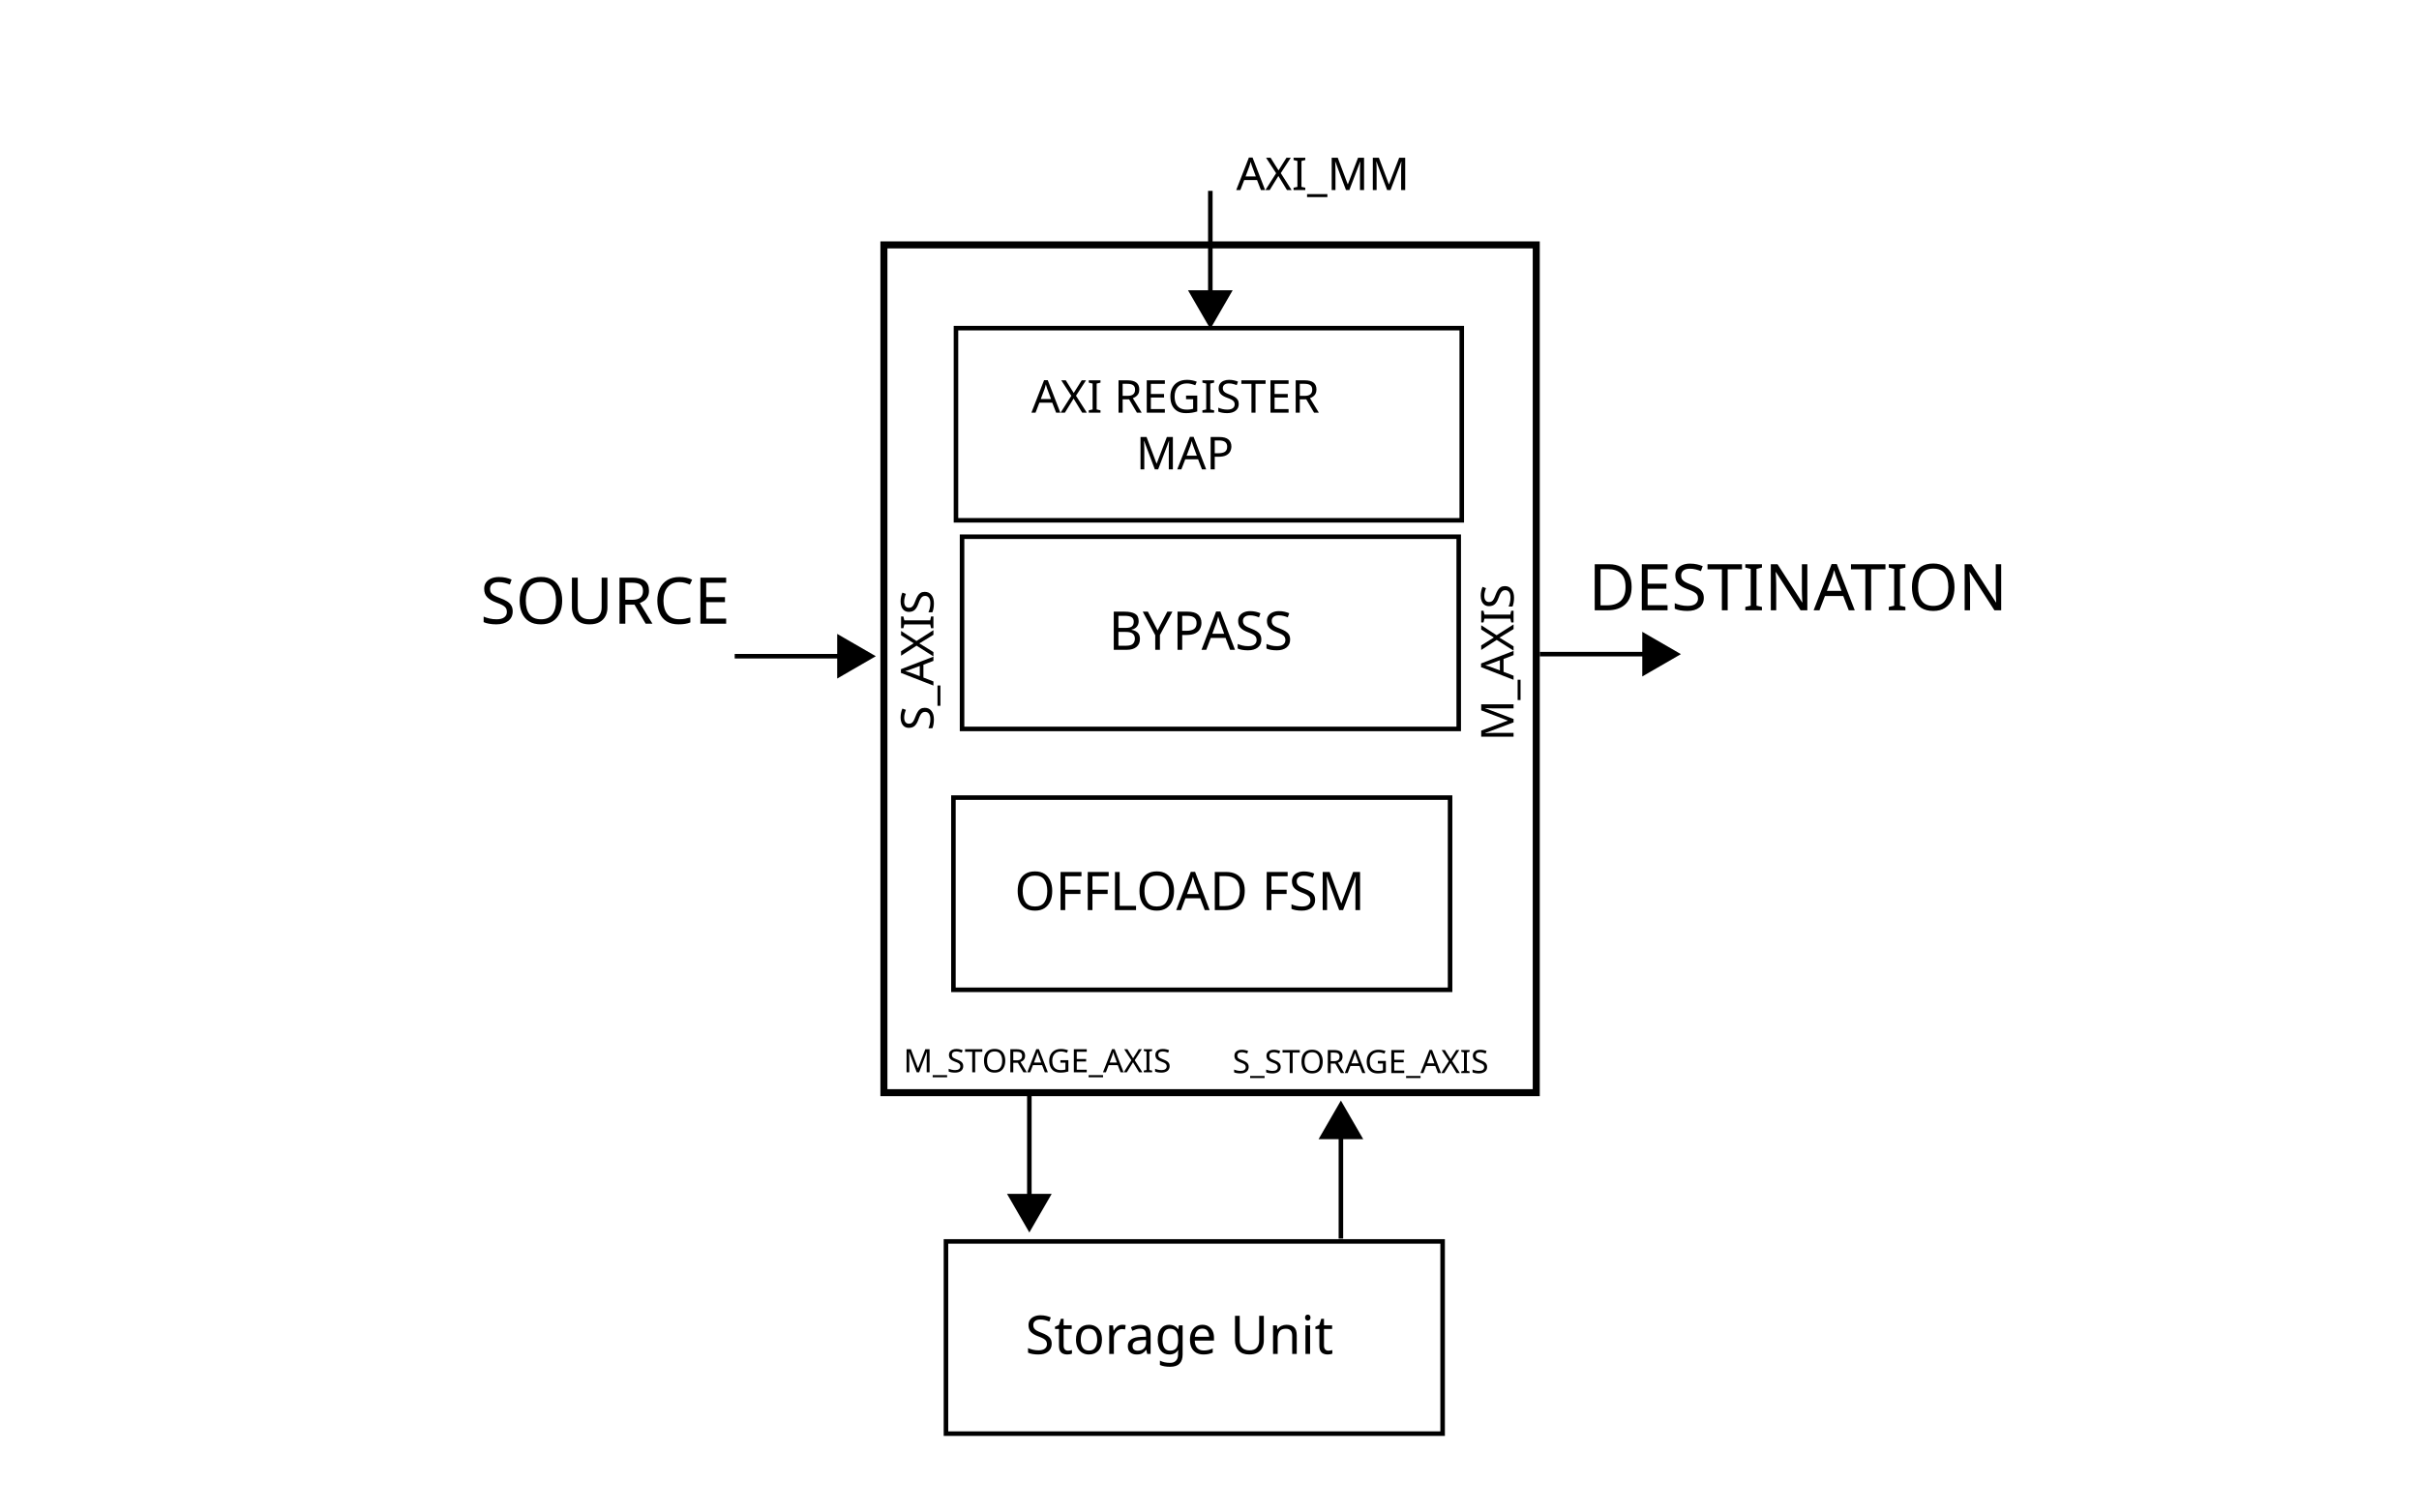
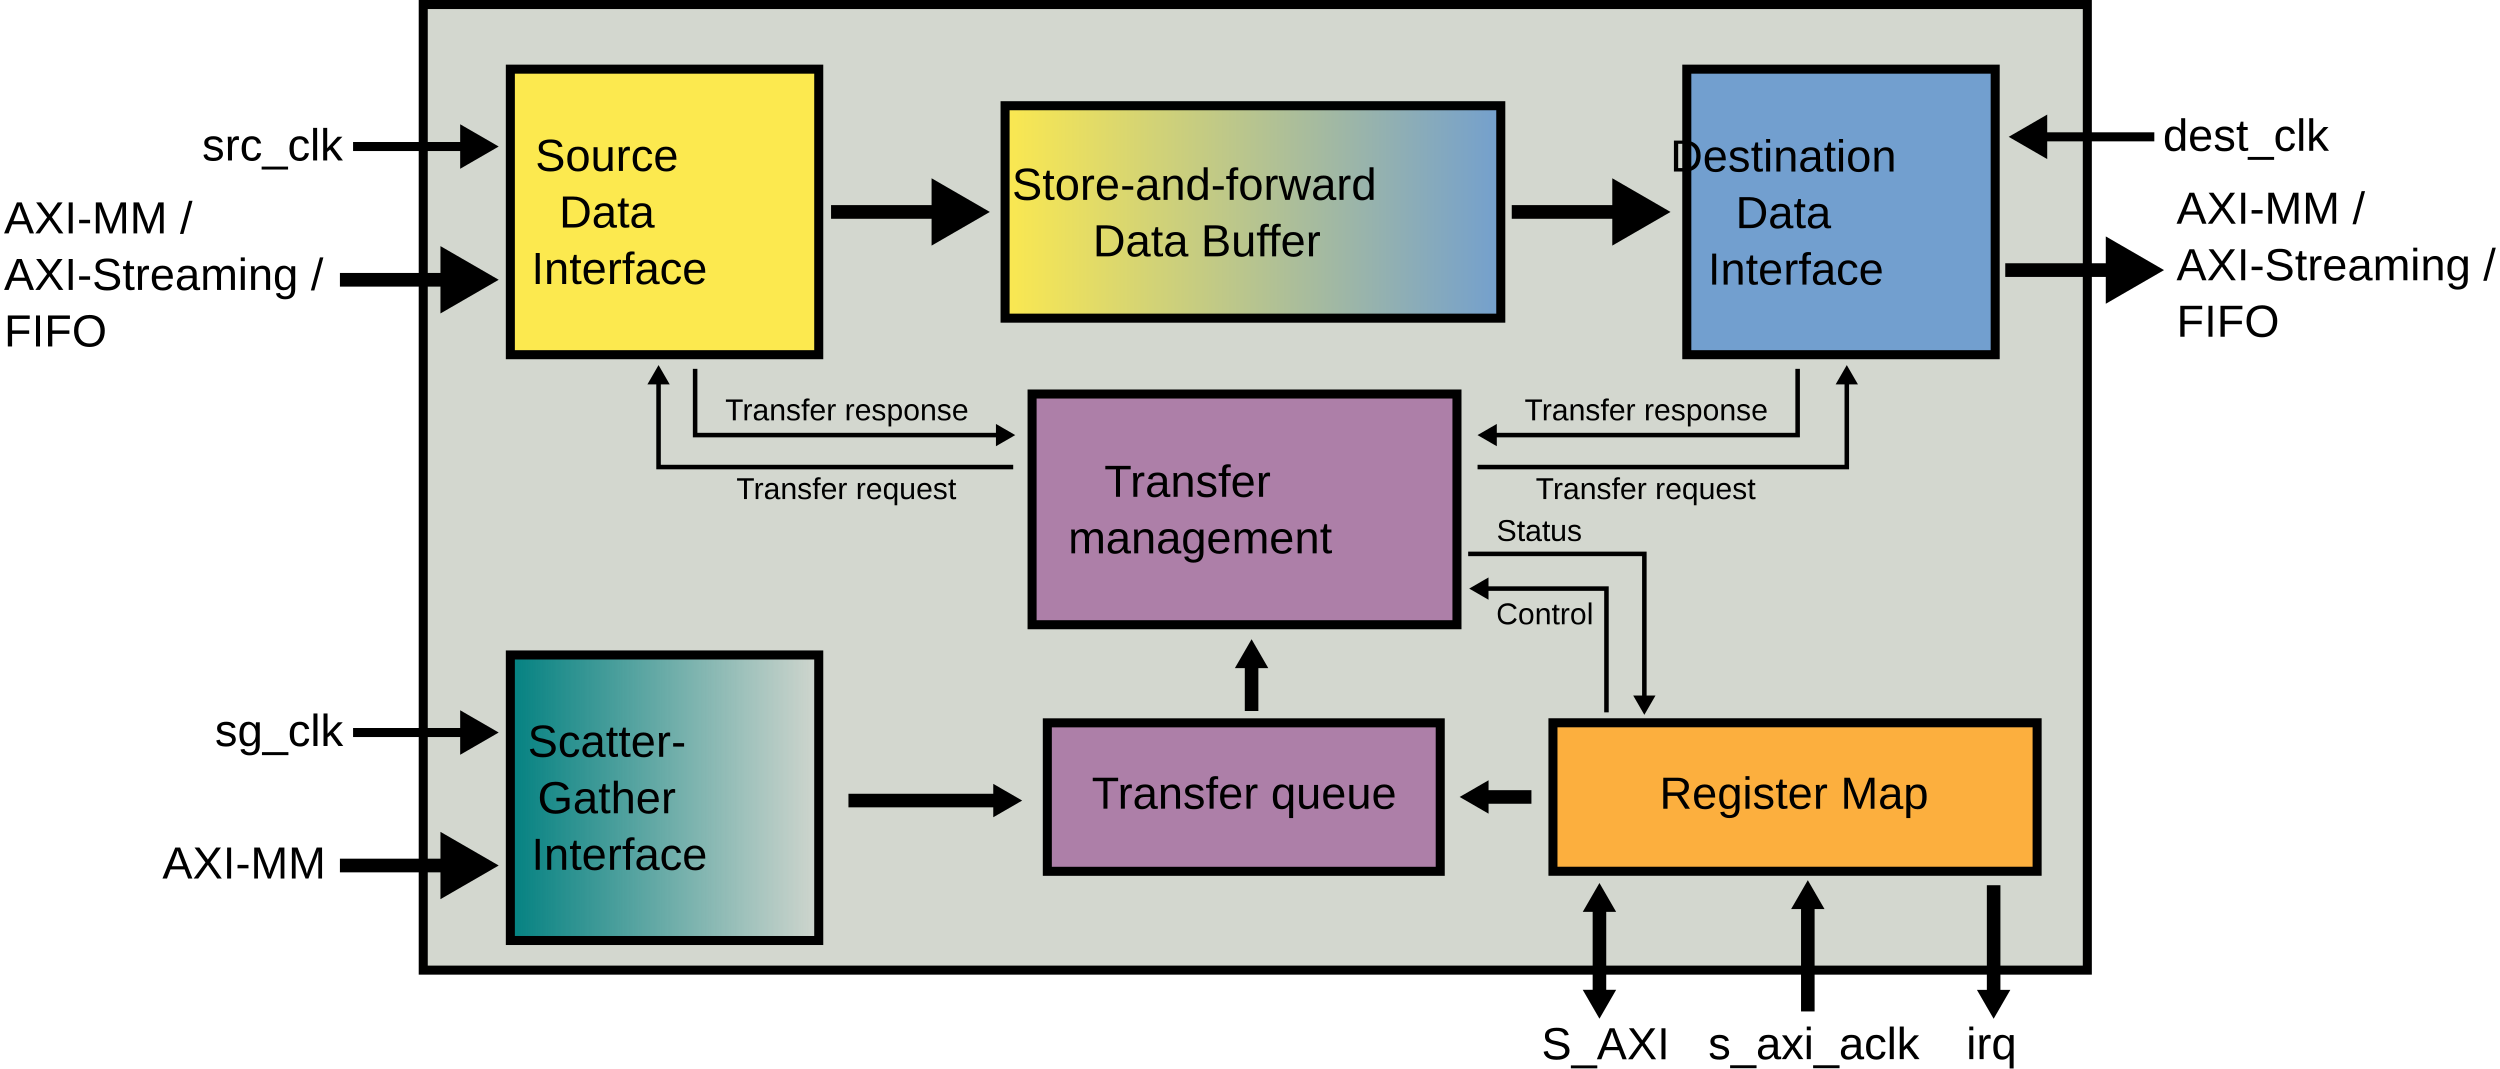
- <svg xmlns="http://www.w3.org/2000/svg" width="800" height="500" viewBox="0 0 800 500" id="svg2" version="1.1">
-   <defs id="defs4">
-     <marker orient="auto" refY="0" refX="0" id="marker8368" style="overflow:visible">
-       <path id="path8370" d="m 5.77,0 -8.65,5 0,-10 8.65,5 z" style="fill:#000000;fill-opacity:1;fill-rule:evenodd;stroke:#000000;stroke-width:1pt;stroke-opacity:1" transform="scale(0.8,0.8)" />
-     </marker>
-     <marker style="overflow:visible" id="marker7024" refX="0" refY="0" orient="auto">
-       <path transform="scale(0.8,0.8)" style="fill:#000000;fill-opacity:1;fill-rule:evenodd;stroke:#000000;stroke-width:1pt;stroke-opacity:1" d="m 5.77,0 -8.65,5 0,-10 8.65,5 z" id="path7026" />
-     </marker>
-     <marker style="overflow:visible" id="marker6894" refX="0" refY="0" orient="auto">
-       <path transform="scale(0.8,0.8)" style="fill:#000000;fill-opacity:1;fill-rule:evenodd;stroke:#000000;stroke-width:1pt;stroke-opacity:1" d="m 5.77,0 -8.65,5 0,-10 8.65,5 z" id="path6896" />
-     </marker>
-     <marker style="overflow:visible" id="marker6770" refX="0" refY="0" orient="auto">
-       <path transform="scale(0.8,0.8)" style="fill:#000000;fill-opacity:1;fill-rule:evenodd;stroke:#000000;stroke-width:1pt;stroke-opacity:1" d="m 5.77,0 -8.65,5 0,-10 8.65,5 z" id="path6772" />
-     </marker>
-     <marker orient="auto" refY="0" refX="0" id="marker6384" style="overflow:visible">
-       <path id="path6386" d="m 5.77,0 -8.65,5 0,-10 8.65,5 z" style="fill:#000000;fill-opacity:1;fill-rule:evenodd;stroke:#000000;stroke-width:1pt;stroke-opacity:1" transform="scale(0.8,0.8)" />
-     </marker>
-     <marker orient="auto" refY="0" refX="0" id="marker5850" style="overflow:visible">
-       <path id="path5852" d="m 5.77,0 -8.65,5 0,-10 8.65,5 z" style="fill:#000000;fill-opacity:1;fill-rule:evenodd;stroke:#000000;stroke-width:1pt;stroke-opacity:1" transform="scale(0.8,0.8)" />
-     </marker>
-     <marker orient="auto" refY="0" refX="0" id="marker5774" style="overflow:visible">
-       <path id="path5776" d="m 5.77,0 -8.65,5 0,-10 8.65,5 z" style="fill:#000000;fill-opacity:1;fill-rule:evenodd;stroke:#000000;stroke-width:1pt;stroke-opacity:1" transform="scale(0.8,0.8)" />
-     </marker>
-     <marker orient="auto" refY="0" refX="0" id="TriangleOutL-5-7-7-3-2" style="overflow:visible">
-       <path id="path4988-2-1-3-5-5" d="m 5.77,0 -8.65,5 0,-10 8.65,5 z" style="fill:#000000;fill-opacity:1;fill-rule:evenodd;stroke:#000000;stroke-width:1pt;stroke-opacity:1" transform="scale(0.8,0.8)" />
-     </marker>
-     <marker orient="auto" refY="0" refX="0" id="TriangleOutL-5-7-7" style="overflow:visible">
-       <path id="path4988-2-1-3" d="m 5.77,0 -8.65,5 0,-10 8.65,5 z" style="fill:#000000;fill-opacity:1;fill-rule:evenodd;stroke:#000000;stroke-width:1pt;stroke-opacity:1" transform="scale(0.8,0.8)" />
-     </marker>
-     <marker orient="auto" refY="0" refX="0" id="TriangleOutL-5-7" style="overflow:visible">
-       <path id="path4988-2-1" d="m 5.77,0 -8.65,5 0,-10 8.65,5 z" style="fill:#000000;fill-opacity:1;fill-rule:evenodd;stroke:#000000;stroke-width:1pt;stroke-opacity:1" transform="scale(0.8,0.8)" />
-     </marker>
-     <marker orient="auto" refY="0" refX="0" id="TriangleOutL-5" style="overflow:visible">
-       <path id="path4988-2" d="m 5.77,0 -8.65,5 0,-10 8.65,5 z" style="fill:#000000;fill-opacity:1;fill-rule:evenodd;stroke:#000000;stroke-width:1pt;stroke-opacity:1" transform="scale(0.8,0.8)" />
-     </marker>
-     <marker orient="auto" refY="0" refX="0" id="TriangleOutL" style="overflow:visible">
-       <path id="path4988" d="m 5.77,0 -8.65,5 0,-10 8.65,5 z" style="fill:#000000;fill-opacity:1;fill-rule:evenodd;stroke:#000000;stroke-width:1pt;stroke-opacity:1" transform="scale(0.8,0.8)" />
-     </marker>
-     <marker orient="auto" refY="0" refX="0" id="TriangleOutL-5-7-7-2" style="overflow:visible">
-       <path id="path4988-2-1-3-6" d="m 5.77,0 -8.65,5 0,-10 8.65,5 z" style="fill:#000000;fill-opacity:1;fill-rule:evenodd;stroke:#000000;stroke-width:1pt;stroke-opacity:1" transform="scale(0.8,0.8)" />
-     </marker>
-     <marker orient="auto" refY="0" refX="0" id="marker5850-1" style="overflow:visible">
-       <path id="path5852-8" d="m 5.77,0 -8.65,5 0,-10 8.65,5 z" style="fill:#000000;fill-opacity:1;fill-rule:evenodd;stroke:#000000;stroke-width:1pt;stroke-opacity:1" transform="scale(0.8,0.8)" />
-     </marker>
-     <marker orient="auto" refY="0" refX="0" id="marker5774-7" style="overflow:visible">
-       <path id="path5776-7" d="m 5.77,0 -8.65,5 0,-10 8.65,5 z" style="fill:#000000;fill-opacity:1;fill-rule:evenodd;stroke:#000000;stroke-width:1pt;stroke-opacity:1" transform="scale(0.8,0.8)" />
-     </marker>
-     <marker orient="auto" refY="0" refX="0" id="TriangleOutL-5-7-7-9" style="overflow:visible">
-       <path id="path4988-2-1-3-9" d="M 5.77,0 -2.88,5 V -5 Z" style="fill:#000000;fill-opacity:1;fill-rule:evenodd;stroke:#000000;stroke-width:1pt;stroke-opacity:1" transform="scale(0.8)" />
-     </marker>
-     <marker orient="auto" refY="0" refX="0" id="marker8368-5" style="overflow:visible">
-       <path id="path8370-8" d="M 5.77,0 -2.88,5 V -5 Z" style="fill:#000000;fill-opacity:1;fill-rule:evenodd;stroke:#000000;stroke-width:1pt;stroke-opacity:1" transform="scale(0.8)" />
-     </marker>
-     <marker orient="auto" refY="0" refX="0" id="marker8368-5-6" style="overflow:visible">
-       <path id="path8370-8-4" d="M 5.77,0 -2.88,5 V -5 Z" style="fill:#000000;fill-opacity:1;fill-rule:evenodd;stroke:#000000;stroke-width:1pt;stroke-opacity:1" transform="scale(0.8)" />
+ <svg xmlns="http://www.w3.org/2000/svg" width="585" height="250" preserveAspectRatio="xMidYMid slice" version="1.1" viewBox="0 0 585 250">
+   <defs>
+     <marker id="h" overflow="visible" orient="auto">
+       <path transform="scale(.4)" d="m5.77 0-8.65 5v-10z" fill-rule="evenodd" stroke="#000" stroke-width="1pt" />
+     </marker>
+     <marker id="i" overflow="visible" orient="auto">
+       <path transform="scale(.4)" d="m5.77 0-8.65 5v-10z" fill-rule="evenodd" stroke="#000" stroke-width="1pt" />
+     </marker>
+     <marker id="j" overflow="visible" orient="auto">
+       <path transform="scale(-.4)" d="m5.77 0-8.65 5v-10z" fill-rule="evenodd" stroke="#000" stroke-width="1pt" />
+     </marker>
+     <marker id="s" overflow="visible" orient="auto">
+       <path transform="scale(-.4)" d="m5.77 0-8.65 5v-10z" fill-rule="evenodd" stroke="#000" stroke-width="1pt" />
+     </marker>
+     <marker id="k" overflow="visible" orient="auto">
+       <path transform="scale(.4)" d="m5.77 0-8.65 5v-10z" fill-rule="evenodd" stroke="#000" stroke-width="1pt" />
+     </marker>
+     <marker id="l" overflow="visible" orient="auto">
+       <path transform="scale(.4)" d="m5.77 0-8.65 5v-10z" fill-rule="evenodd" stroke="#000" stroke-width="1pt" />
+     </marker>
+     <marker id="m" overflow="visible" orient="auto">
+       <path transform="scale(.4)" d="m5.77 0-8.65 5v-10z" fill-rule="evenodd" stroke="#000" stroke-width="1pt" />
+     </marker>
+     <marker id="n" overflow="visible" orient="auto">
+       <path transform="scale(-.2)" d="m5.77 0-8.65 5v-10z" fill-rule="evenodd" stroke="#000" stroke-width="1pt" />
+     </marker>
+     <marker id="a" overflow="visible" orient="auto">
+       <path transform="scale(-.2)" d="m5.77 0-8.65 5v-10z" fill-rule="evenodd" stroke="#000" stroke-width="1pt" />
+     </marker>
+     <marker id="b" overflow="visible" orient="auto">
+       <path transform="scale(.2)" d="m5.77 0-8.65 5v-10z" fill-rule="evenodd" stroke="#000" stroke-width="1pt" />
+     </marker>
+     <marker id="c" overflow="visible" orient="auto">
+       <path transform="scale(.2)" d="m5.77 0-8.65 5v-10z" fill-rule="evenodd" stroke="#000" stroke-width="1pt" />
+     </marker>
+     <marker id="p" overflow="visible" orient="auto">
+       <path transform="scale(.2)" d="m5.77 0-8.65 5v-10z" fill-rule="evenodd" stroke="#000" stroke-width="1pt" />
+     </marker>
+     <marker id="r" overflow="visible" orient="auto">
+       <path transform="scale(-.2)" d="m5.77 0-8.65 5v-10z" fill-rule="evenodd" stroke="#000" stroke-width="1pt" />
+     </marker>
+     <marker id="d" overflow="visible" orient="auto">
+       <path transform="scale(.4)" d="m5.77 0-8.65 5v-10z" fill-rule="evenodd" stroke="#000" stroke-width="1pt" />
+     </marker>
+     <marker id="e" overflow="visible" orient="auto">
+       <path transform="scale(.4)" d="m5.77 0-8.65 5v-10z" fill-rule="evenodd" stroke="#000" stroke-width="1pt" />
+     </marker>
+     <marker id="f" overflow="visible" orient="auto">
+       <path transform="scale(.4)" d="m5.77 0-8.65 5v-10z" fill-rule="evenodd" stroke="#000" stroke-width="1pt" />
+     </marker>
+     <marker id="g" overflow="visible" orient="auto">
+       <path transform="scale(.4)" d="m5.77 0-8.65 5v-10z" fill-rule="evenodd" stroke="#000" stroke-width="1pt" />
+     </marker>
+     <marker id="q" overflow="visible" orient="auto">
+       <path transform="scale(.4)" d="m5.77 0-8.65 5v-10z" fill-rule="evenodd" stroke="#000" stroke-width="1pt" />
+     </marker>
+     <linearGradient id="o" x1="88.359" x2="117.89" y1="88.837" y2="88.837" gradientUnits="userSpaceOnUse">
+       <stop stop-color="#fce94f" offset="0" />
+       <stop stop-color="#729fcf" offset="1" />
+     </linearGradient>
+     <marker id="i-9" overflow="visible" orient="auto">
+       <path transform="scale(.4)" d="m5.77 0-8.65 5v-10z" fill-rule="evenodd" stroke="#000" stroke-width="1pt" />
+     </marker>
+     <marker id="e-2" overflow="visible" orient="auto">
+       <path transform="scale(.4)" d="m5.77 0-8.65 5v-10z" fill-rule="evenodd" stroke="#000" stroke-width="1pt" />
+     </marker>
+     <linearGradient id="linearGradient59824" x1="58.883" x2="77.454" y1="89.272" y2="89.272" gradientUnits="userSpaceOnUse">
+       <stop stop-color="#008080" offset="0" />
+       <stop stop-color="#008080" stop-opacity="0" offset="1" />
+     </linearGradient>
+     <marker id="a-0" overflow="visible" orient="auto">
+       <path transform="scale(-.2)" d="m5.77 0-8.65 5v-10z" fill-rule="evenodd" stroke="#000" stroke-width="1pt" />
    </marker>
  </defs>
-   <g id="layer1" transform="translate(0,-552.3622)">
-     <rect style="color:#000000;clip-rule:nonzero;display:inline;overflow:visible;visibility:visible;isolation:auto;mix-blend-mode:normal;color-interpolation:sRGB;color-interpolation-filters:linearRGB;solid-color:#000000;solid-opacity:1;fill:none;fill-opacity:1;fill-rule:evenodd;stroke:#000000;stroke-width:1.5;stroke-linecap:butt;stroke-linejoin:miter;stroke-miterlimit:4;stroke-dasharray:none;stroke-dashoffset:0;stroke-opacity:1;color-rendering:auto;image-rendering:auto;shape-rendering:auto;text-rendering:auto;enable-background:accumulate" id="rect4733-3" width="164.253" height="63.582" x="315.31" y="816.201" />
-     <text xml:space="preserve" style="font-style:normal;font-weight:normal;line-height:0%;font-family:sans-serif;letter-spacing:0px;word-spacing:0px;fill:#000000;fill-opacity:1;stroke:none;stroke-width:1px;stroke-linecap:butt;stroke-linejoin:miter;stroke-opacity:1" x="338.614" y="845.603" id="text4836-1" transform="scale(0.9908359,1.009249)">
-       <tspan id="tspan4838-5" x="338.614" y="845.603" style="font-size:17.5px;line-height:1.25">OFFLOAD FSM</tspan>
-     </text>
-     <rect style="color:#000000;clip-rule:nonzero;display:inline;overflow:visible;visibility:visible;opacity:1;isolation:auto;mix-blend-mode:normal;color-interpolation:sRGB;color-interpolation-filters:linearRGB;solid-color:#000000;solid-opacity:1;fill:none;fill-opacity:1;fill-rule:evenodd;stroke:#000000;stroke-width:2.322;stroke-linecap:butt;stroke-linejoin:miter;stroke-miterlimit:4;stroke-dasharray:none;stroke-dashoffset:0;stroke-opacity:1;color-rendering:auto;image-rendering:auto;shape-rendering:auto;text-rendering:auto;enable-background:accumulate" id="rect4731" width="215.739" height="280.435" x="292.321" y="633.373" />
-     <rect style="color:#000000;clip-rule:nonzero;display:inline;overflow:visible;visibility:visible;opacity:1;isolation:auto;mix-blend-mode:normal;color-interpolation:sRGB;color-interpolation-filters:linearRGB;solid-color:#000000;solid-opacity:1;fill:none;fill-opacity:1;fill-rule:evenodd;stroke:#000000;stroke-width:1.5;stroke-linecap:butt;stroke-linejoin:miter;stroke-miterlimit:4;stroke-dasharray:none;stroke-dashoffset:0;stroke-opacity:1;color-rendering:auto;image-rendering:auto;shape-rendering:auto;text-rendering:auto;enable-background:accumulate" id="rect4733" width="164.253" height="63.582" x="318.168" y="729.904" />
-     <rect style="color:#000000;clip-rule:nonzero;display:inline;overflow:visible;visibility:visible;opacity:1;isolation:auto;mix-blend-mode:normal;color-interpolation:sRGB;color-interpolation-filters:linearRGB;solid-color:#000000;solid-opacity:1;fill:none;fill-opacity:1;fill-rule:evenodd;stroke:#000000;stroke-width:1.5;stroke-linecap:butt;stroke-linejoin:miter;stroke-miterlimit:4;stroke-dasharray:none;stroke-dashoffset:0;stroke-opacity:1;color-rendering:auto;image-rendering:auto;shape-rendering:auto;text-rendering:auto;enable-background:accumulate" id="rect4733-2" width="167.27" height="63.568" x="316.155" y="660.909" />
-     <text xml:space="preserve" style="font-style:normal;font-weight:normal;line-height:0%;font-family:sans-serif;letter-spacing:0px;word-spacing:0px;fill:#000000;fill-opacity:1;stroke:none;stroke-width:1px;stroke-linecap:butt;stroke-linejoin:miter;stroke-opacity:1" x="399.665" y="688.87" id="text4804">
-       <tspan id="tspan4806" x="399.665" y="688.87" style="font-size:15px;line-height:1.25;text-align:center;text-anchor:middle">AXI REGISTER</tspan>
-       <tspan x="399.665" y="707.62" id="tspan4808" style="font-size:15px;line-height:1.25;text-align:center;text-anchor:middle">MAP</tspan>
-     </text>
-     <text xml:space="preserve" style="font-style:normal;font-weight:normal;line-height:0%;font-family:sans-serif;letter-spacing:0px;word-spacing:0px;fill:#000000;fill-opacity:1;stroke:none;stroke-width:1px;stroke-linecap:butt;stroke-linejoin:miter;stroke-opacity:1" x="370.044" y="760.277" id="text4836" transform="scale(0.9908359,1.009249)">
-       <tspan id="tspan4838" x="370.044" y="760.277" style="font-size:17.5px;line-height:1.25">BYPASS</tspan>
-     </text>
-     <path style="fill:none;fill-rule:evenodd;stroke:#000000;stroke-width:1.5;stroke-linecap:butt;stroke-linejoin:miter;stroke-miterlimit:4;stroke-dasharray:none;stroke-opacity:1;marker-end:url(#TriangleOutL-5-7-7)" d="m 242.978,769.435 h 38.148" id="path4840" />
-     <text xml:space="preserve" style="font-style:normal;font-weight:normal;line-height:0%;font-family:sans-serif;letter-spacing:0px;word-spacing:0px;fill:#000000;fill-opacity:1;stroke:none;stroke-width:1px;stroke-linecap:butt;stroke-linejoin:miter;stroke-opacity:1" x="-794.033" y="308.699" id="text5814" transform="rotate(-90)">
-       <tspan id="tspan5816" x="-794.033" y="308.699" style="font-size:15px;line-height:1.25">S_AXIS</tspan>
-     </text>
-     <path style="fill:none;fill-rule:evenodd;stroke:#000000;stroke-width:1.5;stroke-linecap:butt;stroke-linejoin:miter;stroke-miterlimit:4;stroke-dasharray:none;stroke-opacity:1;marker-end:url(#marker8368)" d="m 400.276,615.495 v 37.143" id="path8360" />
-     <text xml:space="preserve" style="font-style:normal;font-weight:normal;line-height:0%;font-family:sans-serif;letter-spacing:0px;word-spacing:0px;fill:#000000;fill-opacity:1;stroke:none;stroke-width:1px;stroke-linecap:butt;stroke-linejoin:miter;stroke-opacity:1" x="408.837" y="615.24" id="text8660">
-       <tspan id="tspan8662" x="408.837" y="615.24" style="font-size:15px;line-height:1.25">AXI_MM</tspan>
-     </text>
-     <text xml:space="preserve" style="font-style:normal;font-weight:normal;font-size:21.333px;line-height:1.25;font-family:sans-serif;letter-spacing:0px;word-spacing:0px;fill:#000000;fill-opacity:1;stroke:none" x="214.008" y="713.129" id="text2292">
-       <tspan id="tspan2290" x="214.008" y="732.004" style="text-align:center;text-anchor:middle" />
-       <tspan x="214.008" y="758.67" id="tspan2294" style="text-align:center;text-anchor:middle">SOURCE</tspan>
-     </text>
-     <text xml:space="preserve" style="font-style:normal;font-weight:normal;line-height:0%;font-family:sans-serif;letter-spacing:0px;word-spacing:0px;fill:#000000;fill-opacity:1;stroke:none;stroke-width:1px;stroke-linecap:butt;stroke-linejoin:miter;stroke-opacity:1" x="-797.504" y="500.56" id="text5814-4" transform="rotate(-90)">
-       <tspan id="tspan5816-4" x="-797.504" y="500.56" style="font-size:15px;line-height:1.25">M_AXIS</tspan>
-     </text>
-     <path style="fill:none;fill-rule:evenodd;stroke:#000000;stroke-width:1.5;stroke-linecap:butt;stroke-linejoin:miter;stroke-miterlimit:4;stroke-dasharray:none;stroke-opacity:1;marker-end:url(#TriangleOutL-5-7-7-9)" d="m 509.234,768.747 h 38.148" id="path4840-4" />
-     <text xml:space="preserve" style="font-style:normal;font-weight:normal;font-size:21.333px;line-height:1.25;font-family:sans-serif;letter-spacing:0px;word-spacing:0px;fill:#000000;fill-opacity:1;stroke:none" x="608.481" y="708.695" id="text2292-9">
-       <tspan id="tspan2290-3" x="608.481" y="727.57" style="text-align:center;text-anchor:middle" />
-       <tspan x="608.481" y="754.237" id="tspan2294-9" style="text-align:center;text-anchor:middle">DESTINATION</tspan>
-     </text>
-     <path style="fill:none;fill-rule:evenodd;stroke:#000000;stroke-width:1.5;stroke-linecap:butt;stroke-linejoin:miter;stroke-miterlimit:4;stroke-dasharray:none;stroke-opacity:1;marker-end:url(#marker8368-5)" d="m 340.421,914.398 v 37.143" id="path8360-3" />
-     <path style="fill:none;fill-rule:evenodd;stroke:#000000;stroke-width:1.5;stroke-linecap:butt;stroke-linejoin:miter;stroke-miterlimit:4;stroke-dasharray:none;stroke-opacity:1;marker-end:url(#marker8368-5-6)" d="M 443.457,962.083 V 924.94" id="path8360-3-5" />
-     <text xml:space="preserve" style="font-style:normal;font-weight:normal;line-height:0%;font-family:sans-serif;letter-spacing:0px;word-spacing:0px;fill:#000000;fill-opacity:1;stroke:none;stroke-width:1px;stroke-linecap:butt;stroke-linejoin:miter;stroke-opacity:1" x="298.787" y="907.069" id="text5814-3">
-       <tspan id="tspan5816-8" x="298.787" y="907.069" style="font-size:10.667px;line-height:0">M_STORAGE_AXIS</tspan>
-     </text>
-     <text xml:space="preserve" style="font-style:normal;font-weight:normal;line-height:0%;font-family:sans-serif;letter-spacing:0px;word-spacing:0px;fill:#000000;fill-opacity:1;stroke:none;stroke-width:1px;stroke-linecap:butt;stroke-linejoin:miter;stroke-opacity:1" x="407.596" y="907.333" id="text5814-3-0">
-       <tspan id="tspan5816-8-3" x="407.596" y="907.333" style="font-size:10.667px;line-height:1.25">S_STORAGE_AXIS</tspan>
-     </text>
-     <rect style="color:#000000;clip-rule:nonzero;display:inline;overflow:visible;visibility:visible;isolation:auto;mix-blend-mode:normal;color-interpolation:sRGB;color-interpolation-filters:linearRGB;solid-color:#000000;solid-opacity:1;fill:none;fill-opacity:1;fill-rule:evenodd;stroke:#000000;stroke-width:1.5;stroke-linecap:butt;stroke-linejoin:miter;stroke-miterlimit:4;stroke-dasharray:none;stroke-dashoffset:0;stroke-opacity:1;color-rendering:auto;image-rendering:auto;shape-rendering:auto;text-rendering:auto;enable-background:accumulate" id="rect4733-3-2" width="164.253" height="63.582" x="312.843" y="963.018" />
-     <text xml:space="preserve" style="font-style:normal;font-weight:normal;line-height:0%;font-family:sans-serif;letter-spacing:0px;word-spacing:0px;fill:#000000;fill-opacity:1;stroke:none;stroke-width:1px;stroke-linecap:butt;stroke-linejoin:miter;stroke-opacity:1" x="342.241" y="991.074" id="text4836-1-1" transform="scale(0.9908359,1.009249)">
-       <tspan id="tspan4838-5-5" x="342.241" y="991.074" style="font-size:17.5px;line-height:1.25">Storage Unit</tspan>
+   <g transform="matrix(4,0,0,4,-117.17,-304.15)">
+     <rect x="54.052" y="76.302" width="97.349" height="56.488" fill="#d3d7cf" fill-rule="evenodd" stroke="#000" stroke-width=".529" />
+     <rect x="120.14" y="118.32" width="28.324" height="8.686" fill="#fcaf3e" fill-rule="evenodd" stroke="#000" stroke-width=".529" />
+     <g transform="translate(-.53474 -.4009)">
+       <rect x="88.624" y="82.623" width="28.999" height="12.428" fill="url(#o)" fill-rule="evenodd" stroke="#000" stroke-width=".529" />
+       <text x="103.003" y="88.129" fill="#000000" font-family="'Liberation Sans'" font-size="2.646px" letter-spacing="0px" stroke-width=".265px" text-anchor="middle" word-spacing="0px" style="line-height:125%" xml:space="preserve">
+         <tspan x="103.003" y="88.129" text-align="center">Store-and-forward</tspan>
+         <tspan x="103.003" y="91.436" text-align="center">Data Buffer</tspan>
+       </text>
+     </g>
+     <g font-family="'Liberation Sans'" font-size="2.646px" letter-spacing="0px" stroke-width=".265px" word-spacing="0px">
+       <text x="126.375" y="123.347" style="line-height:125%" xml:space="preserve">
+         <tspan x="126.375" y="123.347" stroke-width=".265px">Register Map</tspan>
+       </text>
+       <text x="119.47" y="138.006" style="line-height:125%" xml:space="preserve">
+         <tspan x="119.47" y="138.006" stroke-width=".265px">S_AXI</tspan>
+       </text>
+       <text x="129.225" y="137.999" style="line-height:125%" xml:space="preserve">
+         <tspan x="129.225" y="137.999" stroke-width=".265px">s_axi_aclk</tspan>
+       </text>
+       <text x="144.326" y="137.999" style="line-height:125%" xml:space="preserve">
+         <tspan x="144.326" y="137.999" stroke-width=".265px">irq</tspan>
+       </text>
+     </g>
+     <g transform="translate(-2.3947 -.19646)">
+       <rect x="92.956" y="118.52" width="22.985" height="8.686" fill="#ad7fa8" fill-rule="evenodd" stroke="#000" stroke-width=".529" />
+       <text x="95.549" y="123.542" fill="#000000" font-family="'Liberation Sans'" font-size="2.646px" letter-spacing="0px" stroke-width=".265px" word-spacing="0px" style="line-height:125%" xml:space="preserve">
+         <tspan x="95.549" y="123.542" stroke-width=".265px">Transfer queue</tspan>
+       </text>
+     </g>
+     <g transform="translate(-.00019488 -.8367)">
+       <rect x="59.148" y="80.92" width="18.041" height="16.704" fill="#fce94f" fill-rule="evenodd" stroke="#000" stroke-width=".529" />
+       <text x="68.106" y="86.876" fill="#000000" font-family="'Liberation Sans'" font-size="2.646px" letter-spacing="0px" stroke-width=".265px" text-anchor="middle" word-spacing="0px" style="line-height:125%" xml:space="preserve">
+         <tspan x="68.106" y="86.876" text-align="center">Source</tspan>
+         <tspan x="68.106" y="90.183" text-align="center">Data</tspan>
+         <tspan x="68.106" y="93.491" text-align="center">Interface</tspan>
+       </text>
+     </g>
+     <g transform="translate(68.822 -.8367)">
+       <rect x="59.148" y="80.92" width="18.041" height="16.704" fill="#729fcf" fill-rule="evenodd" stroke="#000" stroke-width=".529" />
+       <text x="68.106" y="86.911" fill="#000000" font-family="'Liberation Sans'" font-size="2.646px" letter-spacing="0px" stroke-width=".265px" text-anchor="middle" word-spacing="0px" style="line-height:125%" xml:space="preserve">
+         <tspan x="68.106" y="86.911" text-align="center">Destination</tspan>
+         <tspan x="68.106" y="90.218" text-align="center">Data</tspan>
+         <tspan x="68.106" y="93.526" text-align="center">Interface</tspan>
+       </text>
+     </g>
+     <g fill="none" stroke="#000">
+       <g stroke-width=".8">
+         <path d="m77.909 88.436h7.016" marker-end="url(#q)" />
+         <path d="m117.73 88.436h7.016" marker-end="url(#g)" />
+         <path d="m146.6 91.838h7.016" marker-end="url(#f)" />
+         <path d="m49.178 92.405h7.016" marker-end="url(#e)" />
+         <path d="m49.178 126.67h7.016" marker-end="url(#e-2)" />
+       </g>
+       <path d="m122.86 128.82v5.685" marker-end="url(#p)" marker-start="url(#r)" stroke-width=".794" />
+       <g stroke-width=".794">
+         <path d="m135.05 134.81v-6.154" marker-end="url(#c)" stroke-linecap="square" />
+         <path d="m145.92 128.22v6.288" marker-end="url(#b)" stroke-linecap="square" />
+         <path d="m115.81 122.66h3.071" marker-start="url(#a)" />
+         <path d="m87.961 122.87h-9.034" marker-start="url(#a-0)" />
+       </g>
+     </g>
+     <text x="156.62" y="89.126" fill="#000000" font-family="'Liberation Sans'" font-size="2.646px" letter-spacing="0px" stroke-width=".265px" word-spacing="0px" style="line-height:125%" xml:space="preserve">
+       <tspan x="156.62" y="89.126">AXI-MM /</tspan>
+       <tspan x="156.62" y="92.433">AXI-Streaming /</tspan>
+       <tspan x="156.62" y="95.74">FIFO</tspan>
+     </text>
+     <text x="29.533" y="89.692" fill="#000000" font-family="'Liberation Sans'" font-size="2.646px" letter-spacing="0px" stroke-width=".265px" word-spacing="0px" style="line-height:125%" xml:space="preserve">
+       <tspan x="29.533" y="89.692">AXI-MM /</tspan>
+       <tspan x="29.533" y="93">AXI-Streaming /</tspan>
+       <tspan x="29.533" y="96.307">FIFO</tspan>
+     </text>
+     <rect x="89.669" y="99.087" width="24.856" height="13.497" fill="#ad7fa8" fill-rule="evenodd" stroke="#000" stroke-linecap="square" stroke-width=".529" />
+     <path d="m102.51 114.56v3.071" fill="none" marker-start="url(#n)" stroke="#000" stroke-width=".794" />
+     <g stroke-width=".265px">
+       <text x="102.077" y="105.101" fill="#000000" font-family="'Liberation Sans'" font-size="2.646px" letter-spacing="0px" text-anchor="middle" word-spacing="0px" style="line-height:125%" xml:space="preserve">
+         <tspan x="102.077" y="105.101" text-align="center">Transfer</tspan>
+         <tspan x="102.077" y="108.408" text-align="center">management</tspan>
+       </text>
+       <path d="m123.27 117.71v-7.24h-7.276" fill="none" marker-end="url(#d)" stroke="#000" />
+       <text x="116.816" y="112.558" fill="#000000" font-family="'Liberation Sans'" font-size="2.646px" letter-spacing="0px" word-spacing="0px" style="line-height:125%" xml:space="preserve">
+         <tspan x="116.816" y="112.558" font-size="1.764px" stroke-width=".265px">Control</tspan>
+       </text>
+       <path d="m115.18 108.44h10.307v8.662" fill="none" marker-end="url(#m)" stroke="#000" />
+       <text x="116.842" y="107.682" fill="#000000" font-family="'Liberation Sans'" font-size="2.646px" letter-spacing="0px" word-spacing="0px" style="line-height:125%" xml:space="preserve">
+         <tspan x="116.842" y="107.682" font-size="1.764px" stroke-width=".265px">Status</tspan>
+       </text>
+       <path d="m115.73 103.36h21.6v-5.212" fill="none" marker-end="url(#k)" stroke="#000" />
+       <path d="m88.565 103.36h-20.747v-5.212" fill="none" marker-end="url(#l)" stroke="#000" />
+       <text x="119.126" y="105.234" fill="#000000" font-family="'Liberation Sans'" font-size="2.646px" letter-spacing="0px" word-spacing="0px" style="line-height:125%" xml:space="preserve">
+         <tspan x="119.126" y="105.234" font-size="1.764px" stroke-width=".265px">Transfer request</tspan>
+       </text>
+       <text x="72.363" y="105.234" fill="#000000" font-family="'Liberation Sans'" font-size="2.646px" letter-spacing="0px" word-spacing="0px" style="line-height:125%" xml:space="preserve">
+         <tspan x="72.363" y="105.234" font-size="1.764px" stroke-width=".265px">Transfer request</tspan>
+       </text>
+       <path d="m87.931 101.49h-17.974v-3.875" fill="none" marker-start="url(#s)" stroke="#000" />
+       <text x="71.71" y="100.624" fill="#000000" font-family="'Liberation Sans'" font-size="2.646px" letter-spacing="0px" word-spacing="0px" style="line-height:125%" xml:space="preserve">
+         <tspan x="71.71" y="100.624" font-size="1.764px" stroke-width=".265px">Transfer response</tspan>
+       </text>
+       <path d="m116.48 101.49h17.974v-3.875" fill="none" marker-start="url(#j)" stroke="#000" />
+       <text x="118.472" y="100.624" fill="#000000" font-family="'Liberation Sans'" font-size="2.646px" letter-spacing="0px" word-spacing="0px" style="line-height:125%" xml:space="preserve">
+         <tspan x="118.472" y="100.624" font-size="1.764px" stroke-width=".265px">Transfer response</tspan>
+       </text>
+     </g>
+     <path d="m49.947 84.609h7.016" fill="none" marker-end="url(#i)" stroke="#000" stroke-width=".529" />
+     <text x="41.117" y="85.428" fill="#000000" font-family="'Liberation Sans'" font-size="2.646px" letter-spacing="0px" stroke-width=".265px" word-spacing="0px" style="line-height:125%" xml:space="preserve">
+       <tspan x="41.117" y="85.428" stroke-width=".265px">src_clk</tspan>
+     </text>
+     <path d="m155.32 84.042h-7.016" fill="none" marker-end="url(#h)" stroke="#000" stroke-width=".529" />
+     <text x="155.829" y="84.861" fill="#000000" font-family="'Liberation Sans'" font-size="2.646px" letter-spacing="0px" stroke-width=".265px" word-spacing="0px" style="line-height:125%" xml:space="preserve">
+       <tspan x="155.829" y="84.861" stroke-width=".265px">dest_clk</tspan>
+     </text>
+     <g transform="translate(-.00024899 33.433)">
+       <rect x="59.148" y="80.92" width="18.041" height="16.704" fill="url(#linearGradient59824)" fill-rule="evenodd" stroke="#000" stroke-width=".529" />
+       <text transform="translate(.00024899 -33.433)" x="68.105" y="120.309" fill="#000000" font-family="'Liberation Sans'" font-size="2.646px" letter-spacing="0px" stroke-width=".265px" text-anchor="middle" word-spacing="0px" style="font-variant-caps:normal;font-variant-east-asian:normal;font-variant-ligatures:normal;font-variant-numeric:normal;line-height:125%" xml:space="preserve">
+         <tspan x="68.105" y="120.309">Scatter-</tspan>
+         <tspan x="68.105" y="123.616">Gather</tspan>
+         <tspan x="68.105" y="126.923">Interface</tspan>
+       </text>
+     </g>
+     <path d="m49.947 118.89h7.016" fill="none" marker-end="url(#i-9)" stroke="#000" stroke-width=".529" />
+     <text x="41.867" y="119.681" fill="#000000" font-family="'Liberation Sans'" font-size="2.646px" letter-spacing="0px" stroke-width=".265px" word-spacing="0px" style="line-height:125%" xml:space="preserve">
+       <tspan x="41.867" y="119.681" stroke-width=".265px">sg_clk</tspan>
+     </text>
+     <text x="38.796" y="127.431" fill="#000000" font-family="'Liberation Sans'" font-size="2.646px" letter-spacing="0px" stroke-width=".265px" word-spacing="0px" style="line-height:125%" xml:space="preserve">
+       <tspan x="38.796" y="127.431">AXI-MM</tspan>
    </text>
  </g>
</svg>
